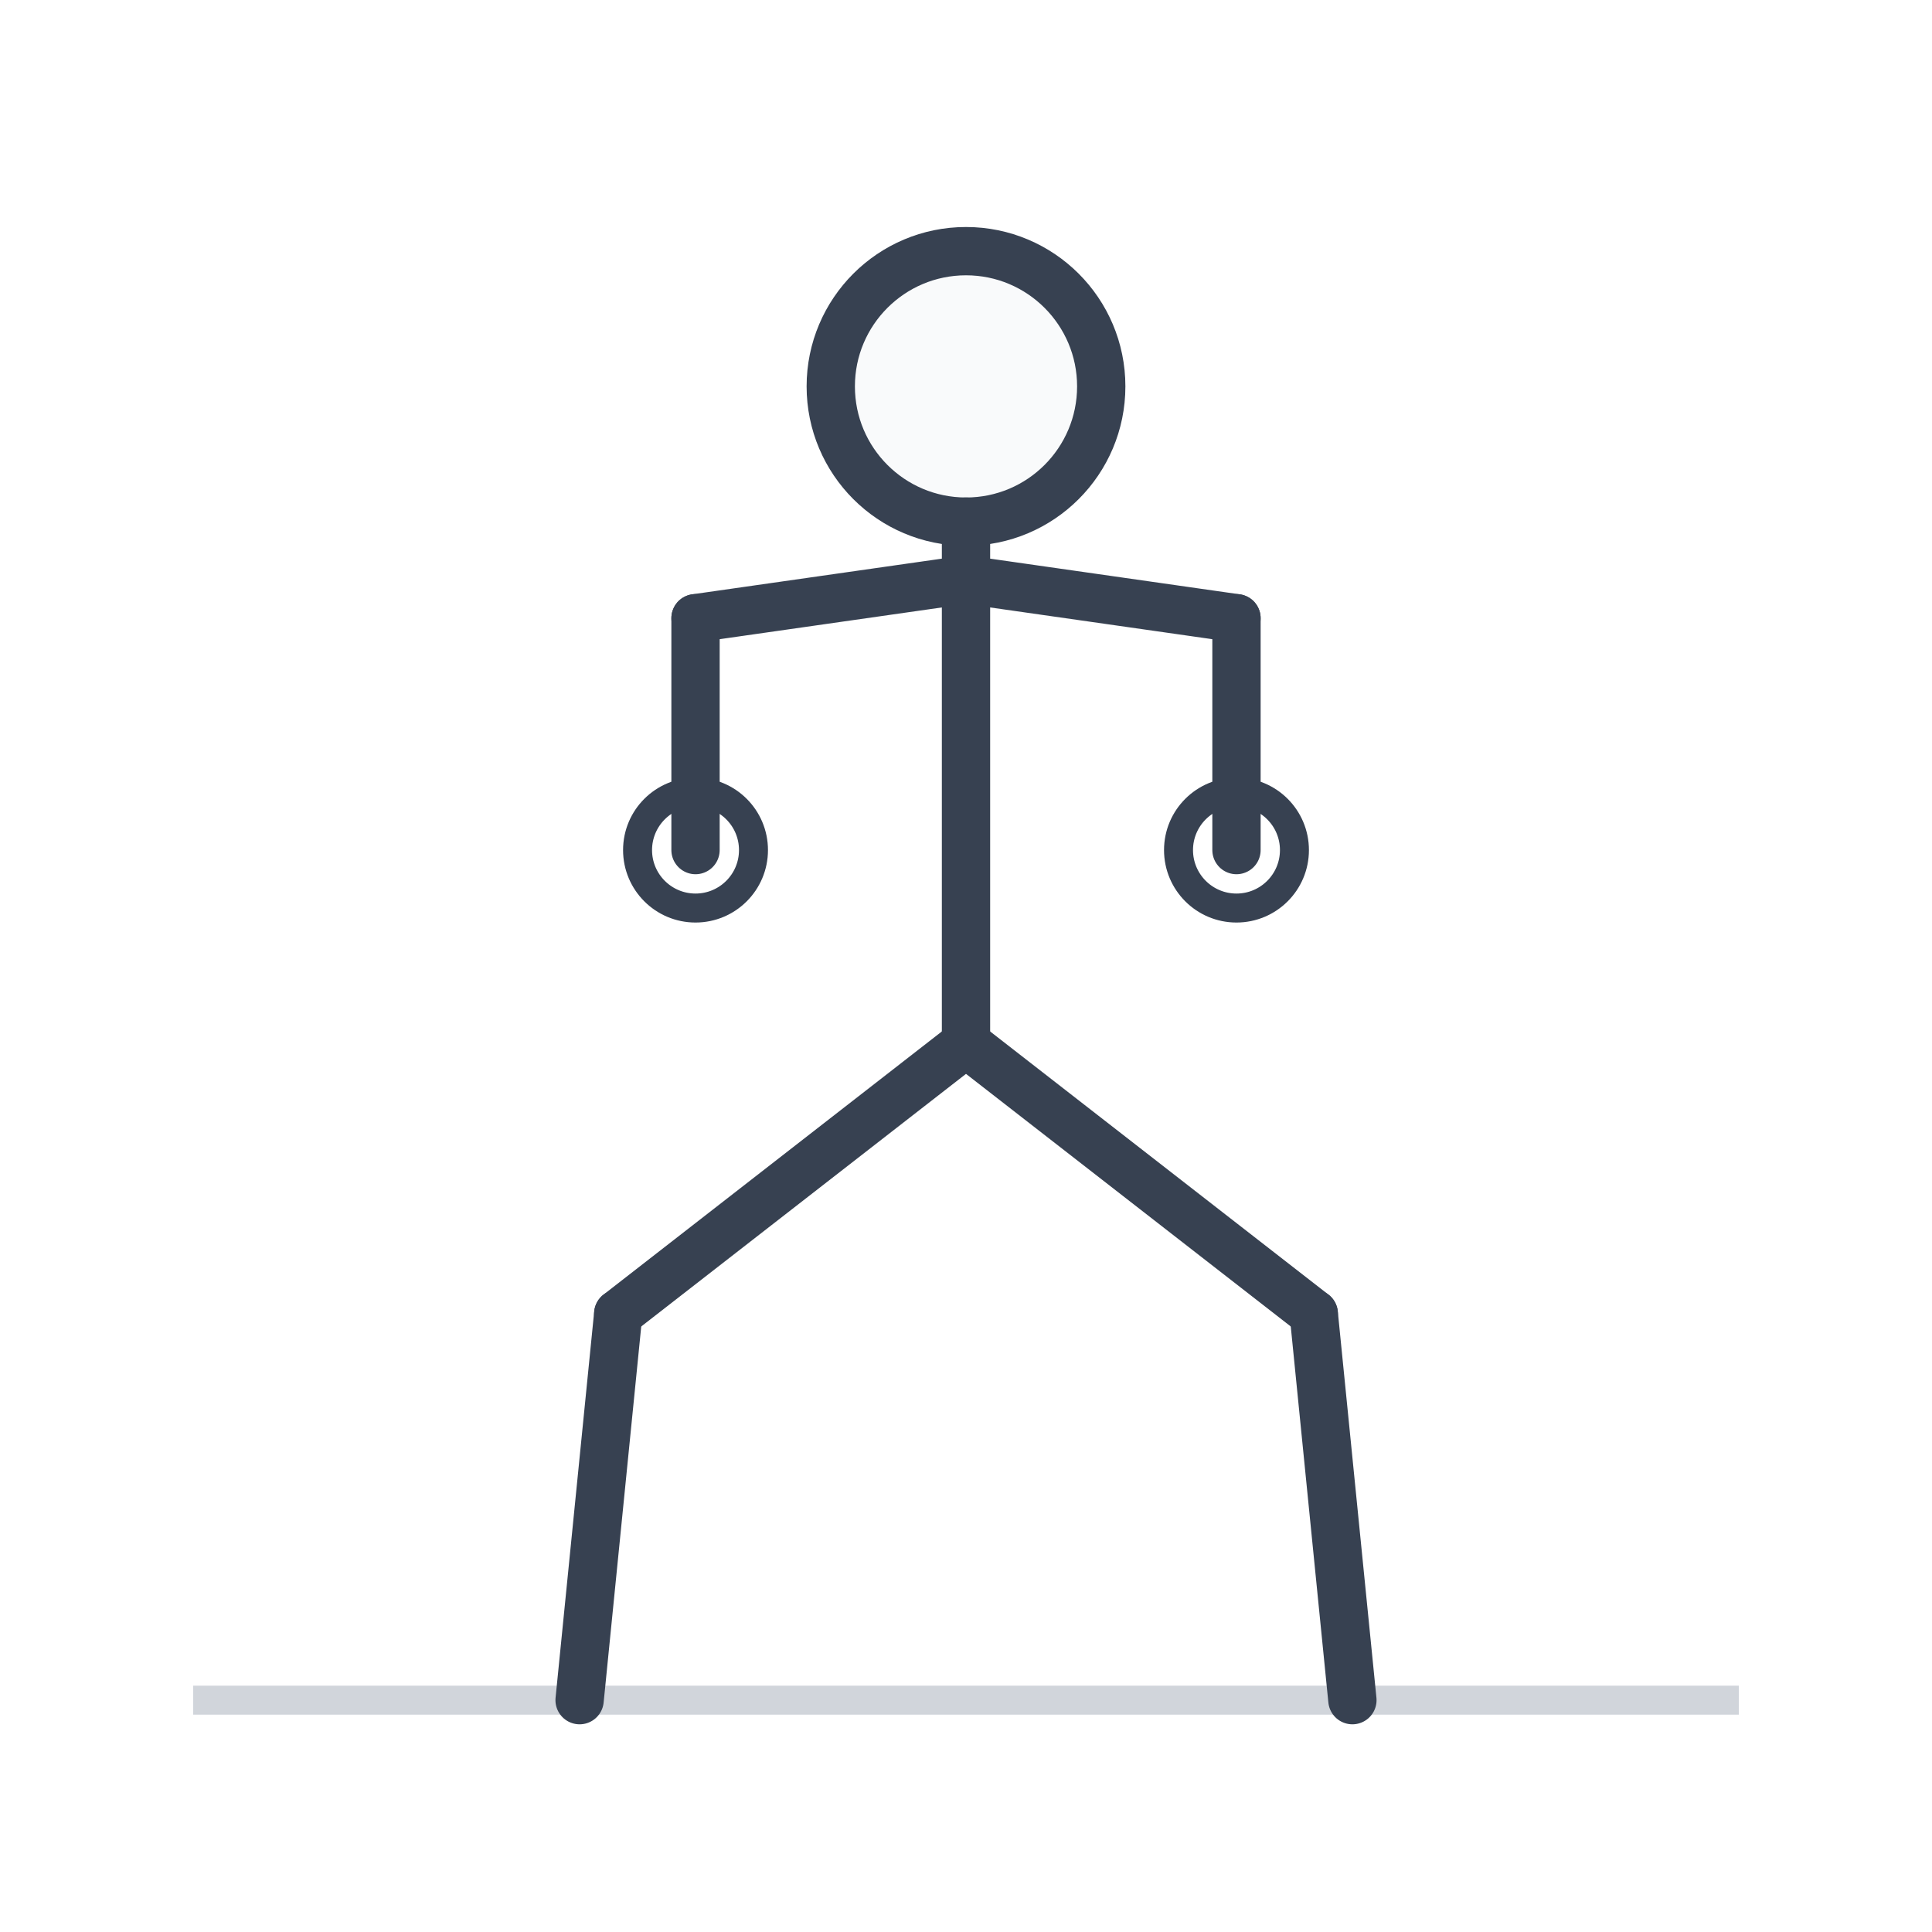
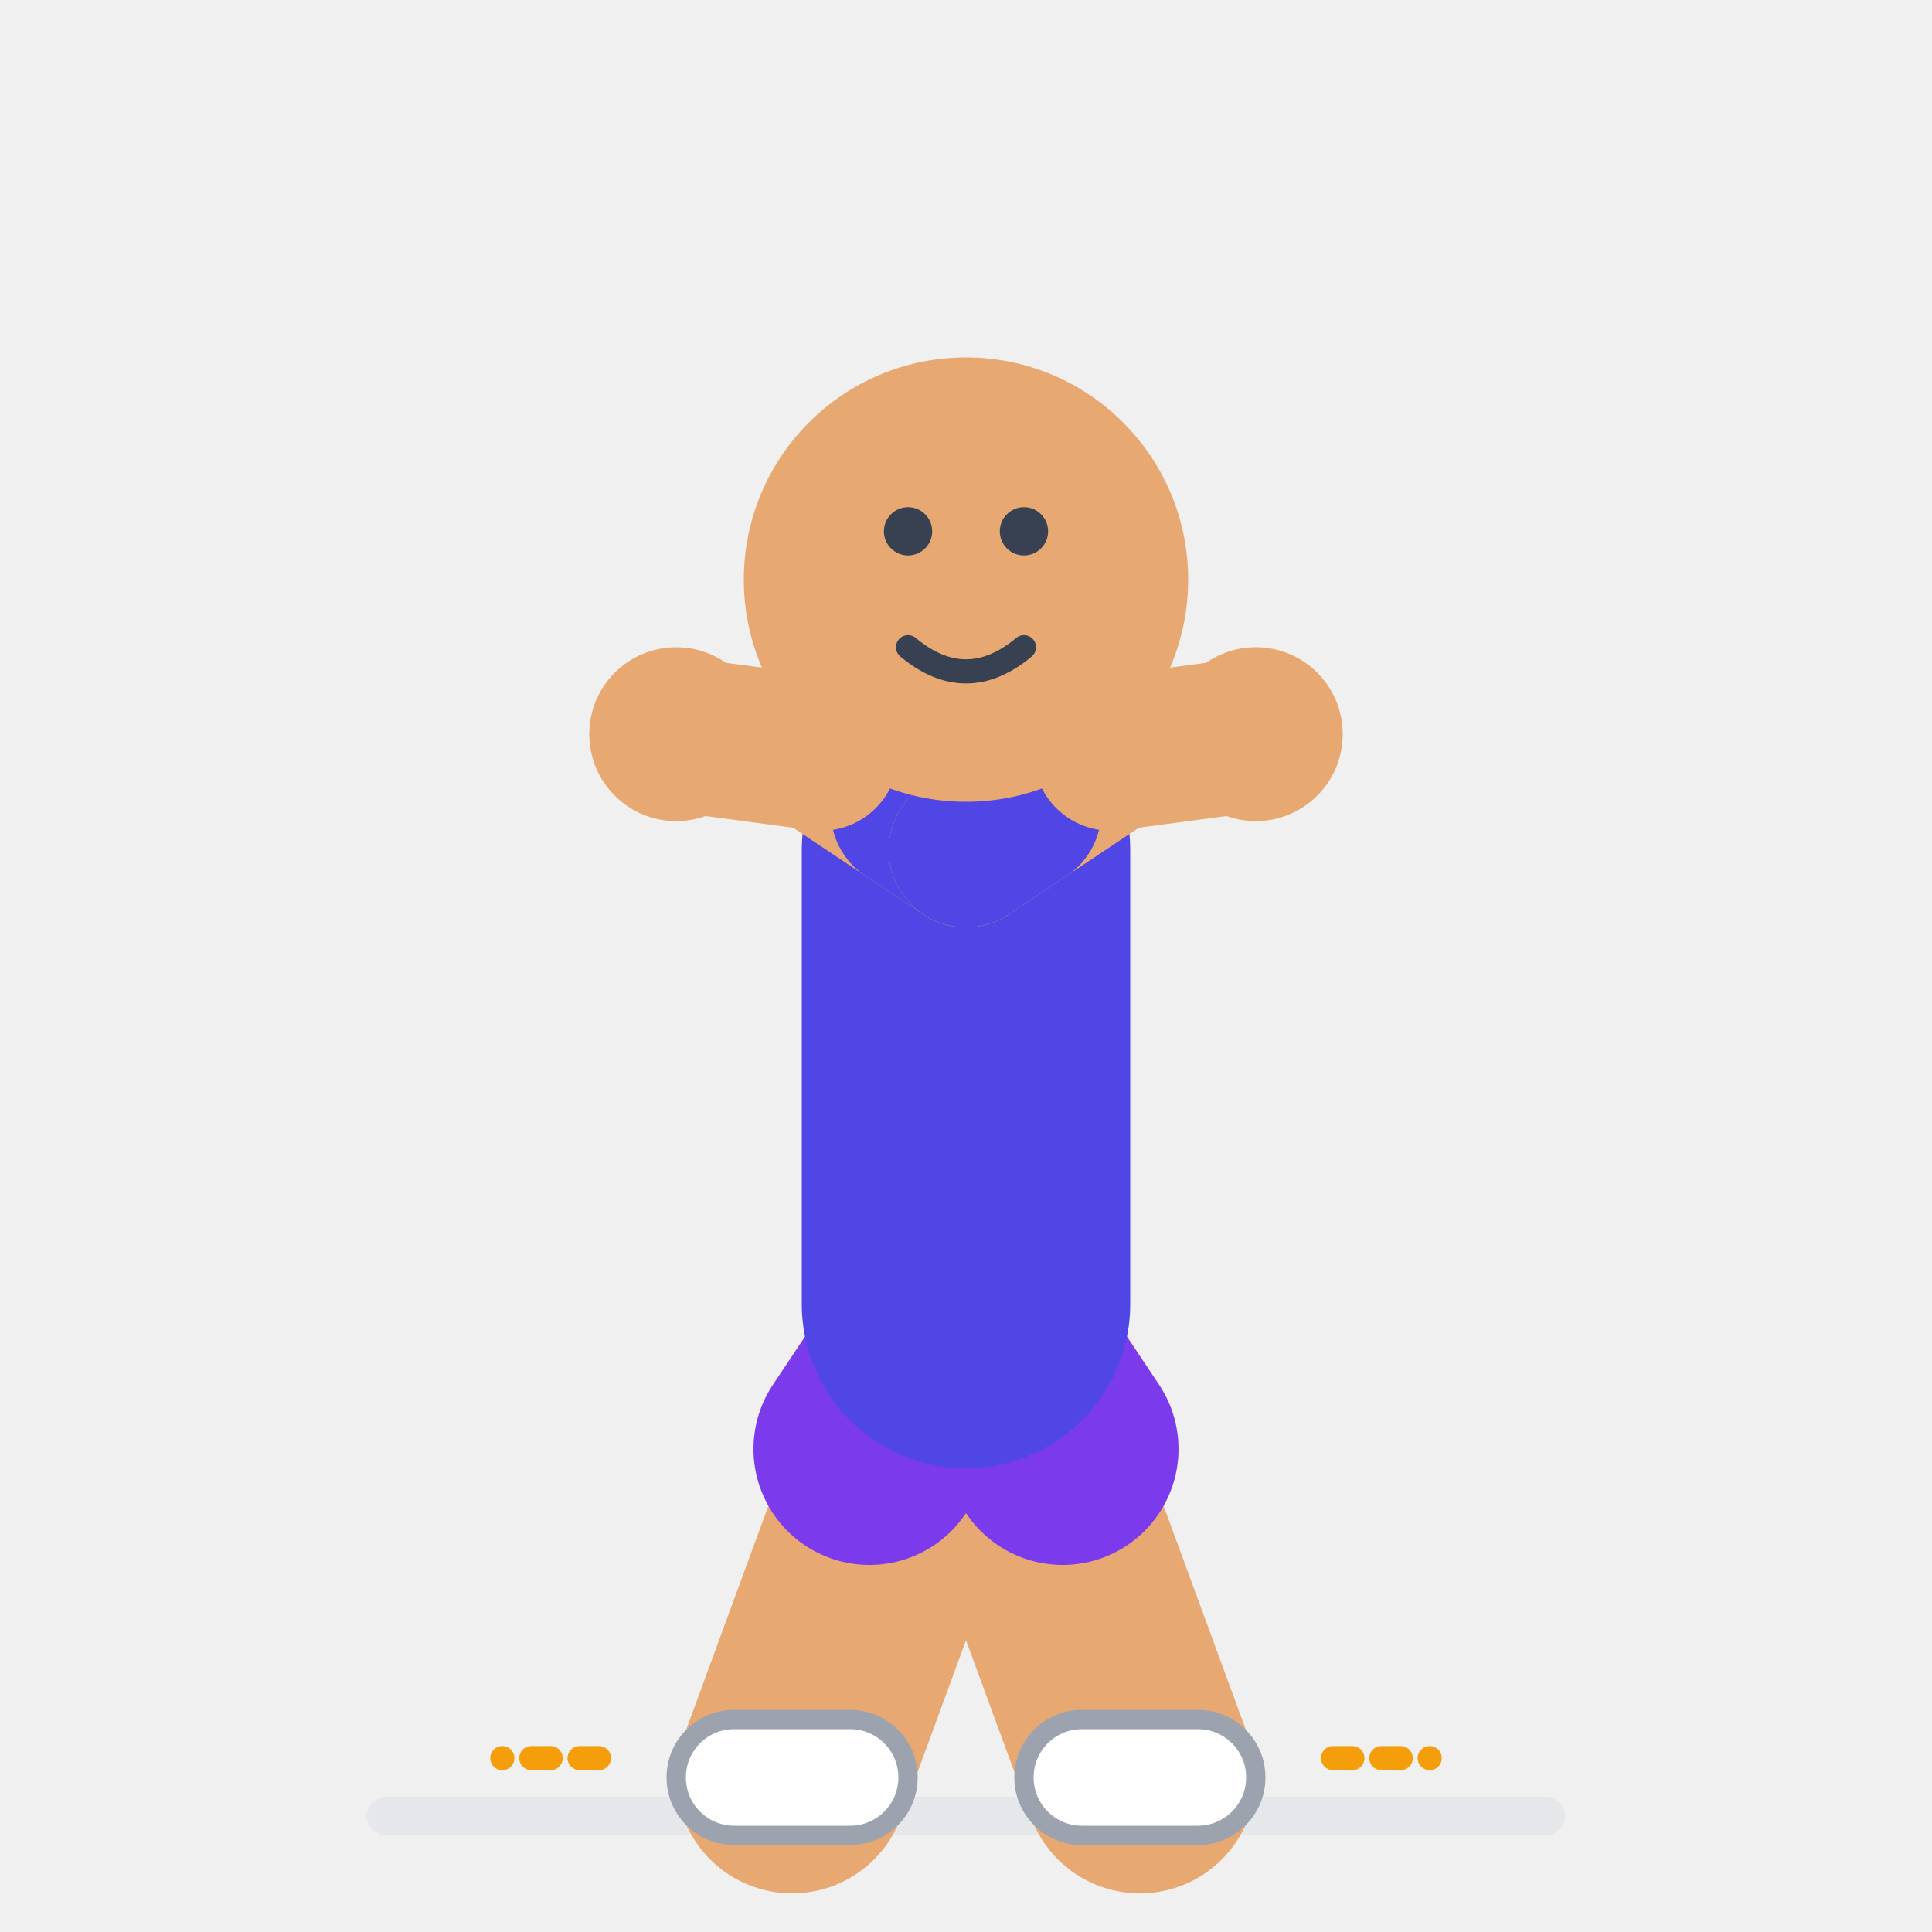
- <svg xmlns="http://www.w3.org/2000/svg" viewBox="0 0 100 100" width="100" height="100">
-   <rect width="100" height="100" fill="white" />
-   <line x1="10" y1="88" x2="90" y2="88" stroke="#d1d5db" stroke-width="1.5" />
-   <circle cx="50" cy="20" r="7" fill="#f9fafb" stroke="#374151" stroke-width="2.5" />
-   <line x1="50" y1="27" x2="50" y2="54" stroke="#374151" stroke-width="2.5" stroke-linecap="round" />
-   <line x1="36" y1="32" x2="36" y2="44" stroke="#374151" stroke-width="2.5" stroke-linecap="round" />
-   <line x1="50" y1="30" x2="36" y2="32" stroke="#374151" stroke-width="2.5" stroke-linecap="round" />
-   <line x1="64" y1="32" x2="64" y2="44" stroke="#374151" stroke-width="2.5" stroke-linecap="round" />
-   <line x1="50" y1="30" x2="64" y2="32" stroke="#374151" stroke-width="2.5" stroke-linecap="round" />
-   <path d="M 33,44 a 3,3 0 1,0 6,0 a 3,3 0 1,0 -6,0" stroke="#374151" stroke-width="1.5" stroke-linecap="round" stroke-linejoin="round" fill="none" />
-   <path d="M 61,44 a 3,3 0 1,0 6,0 a 3,3 0 1,0 -6,0" stroke="#374151" stroke-width="1.5" stroke-linecap="round" stroke-linejoin="round" fill="none" />
-   <line x1="50" y1="54" x2="32" y2="68" stroke="#374151" stroke-width="2.5" stroke-linecap="round" />
-   <line x1="32" y1="68" x2="30" y2="88" stroke="#374151" stroke-width="2.5" stroke-linecap="round" />
-   <line x1="50" y1="54" x2="68" y2="68" stroke="#374151" stroke-width="2.5" stroke-linecap="round" />
-   <line x1="68" y1="68" x2="70" y2="88" stroke="#374151" stroke-width="2.5" stroke-linecap="round" />
+ <svg xmlns="http://www.w3.org/2000/svg" viewBox="0 0 200 200" width="200" height="200">
+   <line x1="40" y1="188" x2="160" y2="188" stroke="#E5E7EB" stroke-width="4" stroke-linecap="round" />
+   <line x1="100" y1="135" x2="82" y2="184" stroke="#E8A872" stroke-width="24" stroke-linecap="round" />
+   <line x1="100" y1="135" x2="118" y2="184" stroke="#E8A872" stroke-width="24" stroke-linecap="round" />
+   <line x1="100" y1="135" x2="90" y2="150" stroke="#7C3AED" stroke-width="24" stroke-linecap="round" />
+   <line x1="100" y1="135" x2="110" y2="150" stroke="#7C3AED" stroke-width="24" stroke-linecap="round" />
+   <rect x="70" y="178" width="24" height="12" rx="6" fill="#FFFFFF" stroke="#9CA3AF" stroke-width="2" />
+   <rect x="106" y="178" width="24" height="12" rx="6" fill="#FFFFFF" stroke="#9CA3AF" stroke-width="2" />
+   <line x1="100" y1="135" x2="100" y2="88" stroke="#4F46E5" stroke-width="34" stroke-linecap="round" />
+   <line x1="100" y1="88" x2="85" y2="78" stroke="#E8A872" stroke-width="16" stroke-linecap="round" />
+   <line x1="100" y1="88" x2="94" y2="84" stroke="#4F46E5" stroke-width="16" stroke-linecap="round" />
+   <circle cx="85" cy="78" r="7" fill="#CF8E55" />
+   <line x1="85" y1="78" x2="70" y2="76" stroke="#E8A872" stroke-width="16" stroke-linecap="round" />
+   <circle cx="70" cy="76" r="9" fill="#E8A872" />
+   <line x1="100" y1="88" x2="115" y2="78" stroke="#E8A872" stroke-width="16" stroke-linecap="round" />
+   <line x1="100" y1="88" x2="106" y2="84" stroke="#4F46E5" stroke-width="16" stroke-linecap="round" />
+   <circle cx="115" cy="78" r="7" fill="#CF8E55" />
+   <line x1="115" y1="78" x2="130" y2="76" stroke="#E8A872" stroke-width="16" stroke-linecap="round" />
+   <circle cx="130" cy="76" r="9" fill="#E8A872" />
+   <circle cx="100" cy="60" r="23" fill="#E8A872" />
+   <circle cx="94" cy="55" r="2.5" fill="#374151" />
+   <circle cx="106" cy="55" r="2.5" fill="#374151" />
+   <path d="M94,67 Q100,72 106,67" stroke="#374151" stroke-width="2.5" fill="none" stroke-linecap="round" />
+   <path d="M62,182 L52,182" stroke="#F59E0B" stroke-width="2.5" stroke-linecap="round" stroke-dasharray="2,3" />
+   <path d="M138,182 L148,182" stroke="#F59E0B" stroke-width="2.5" stroke-linecap="round" stroke-dasharray="2,3" />
</svg>
